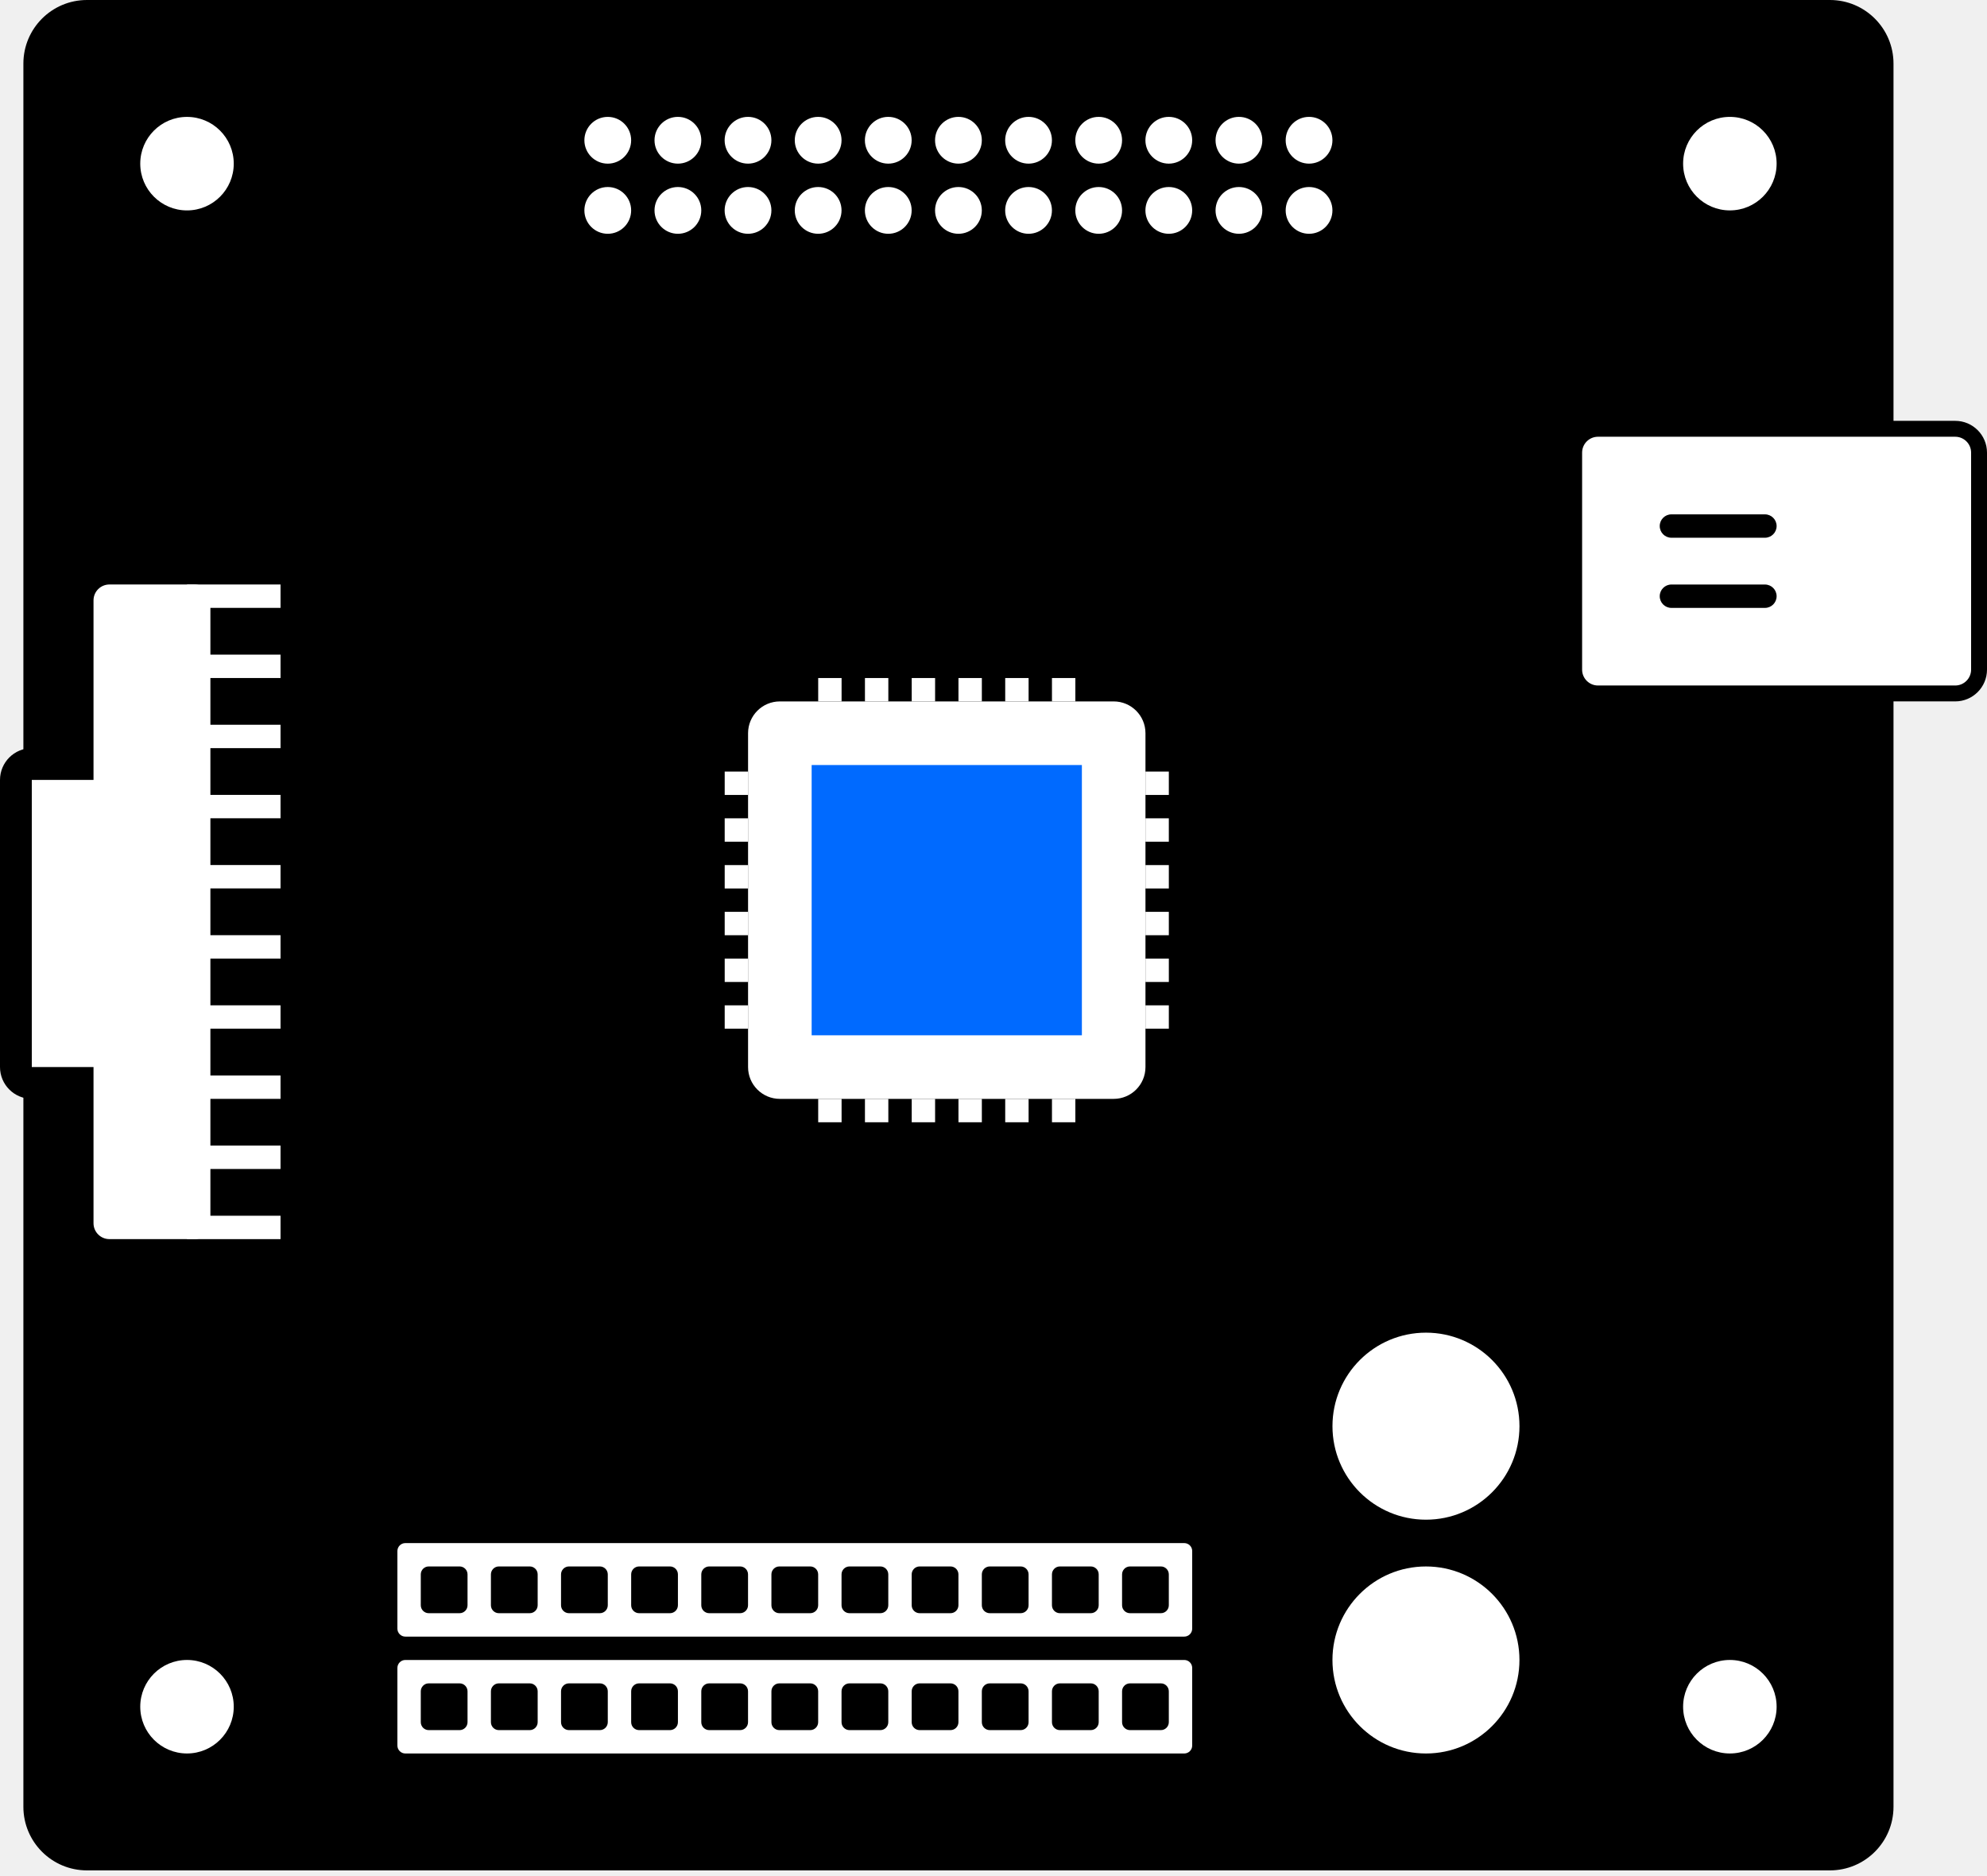
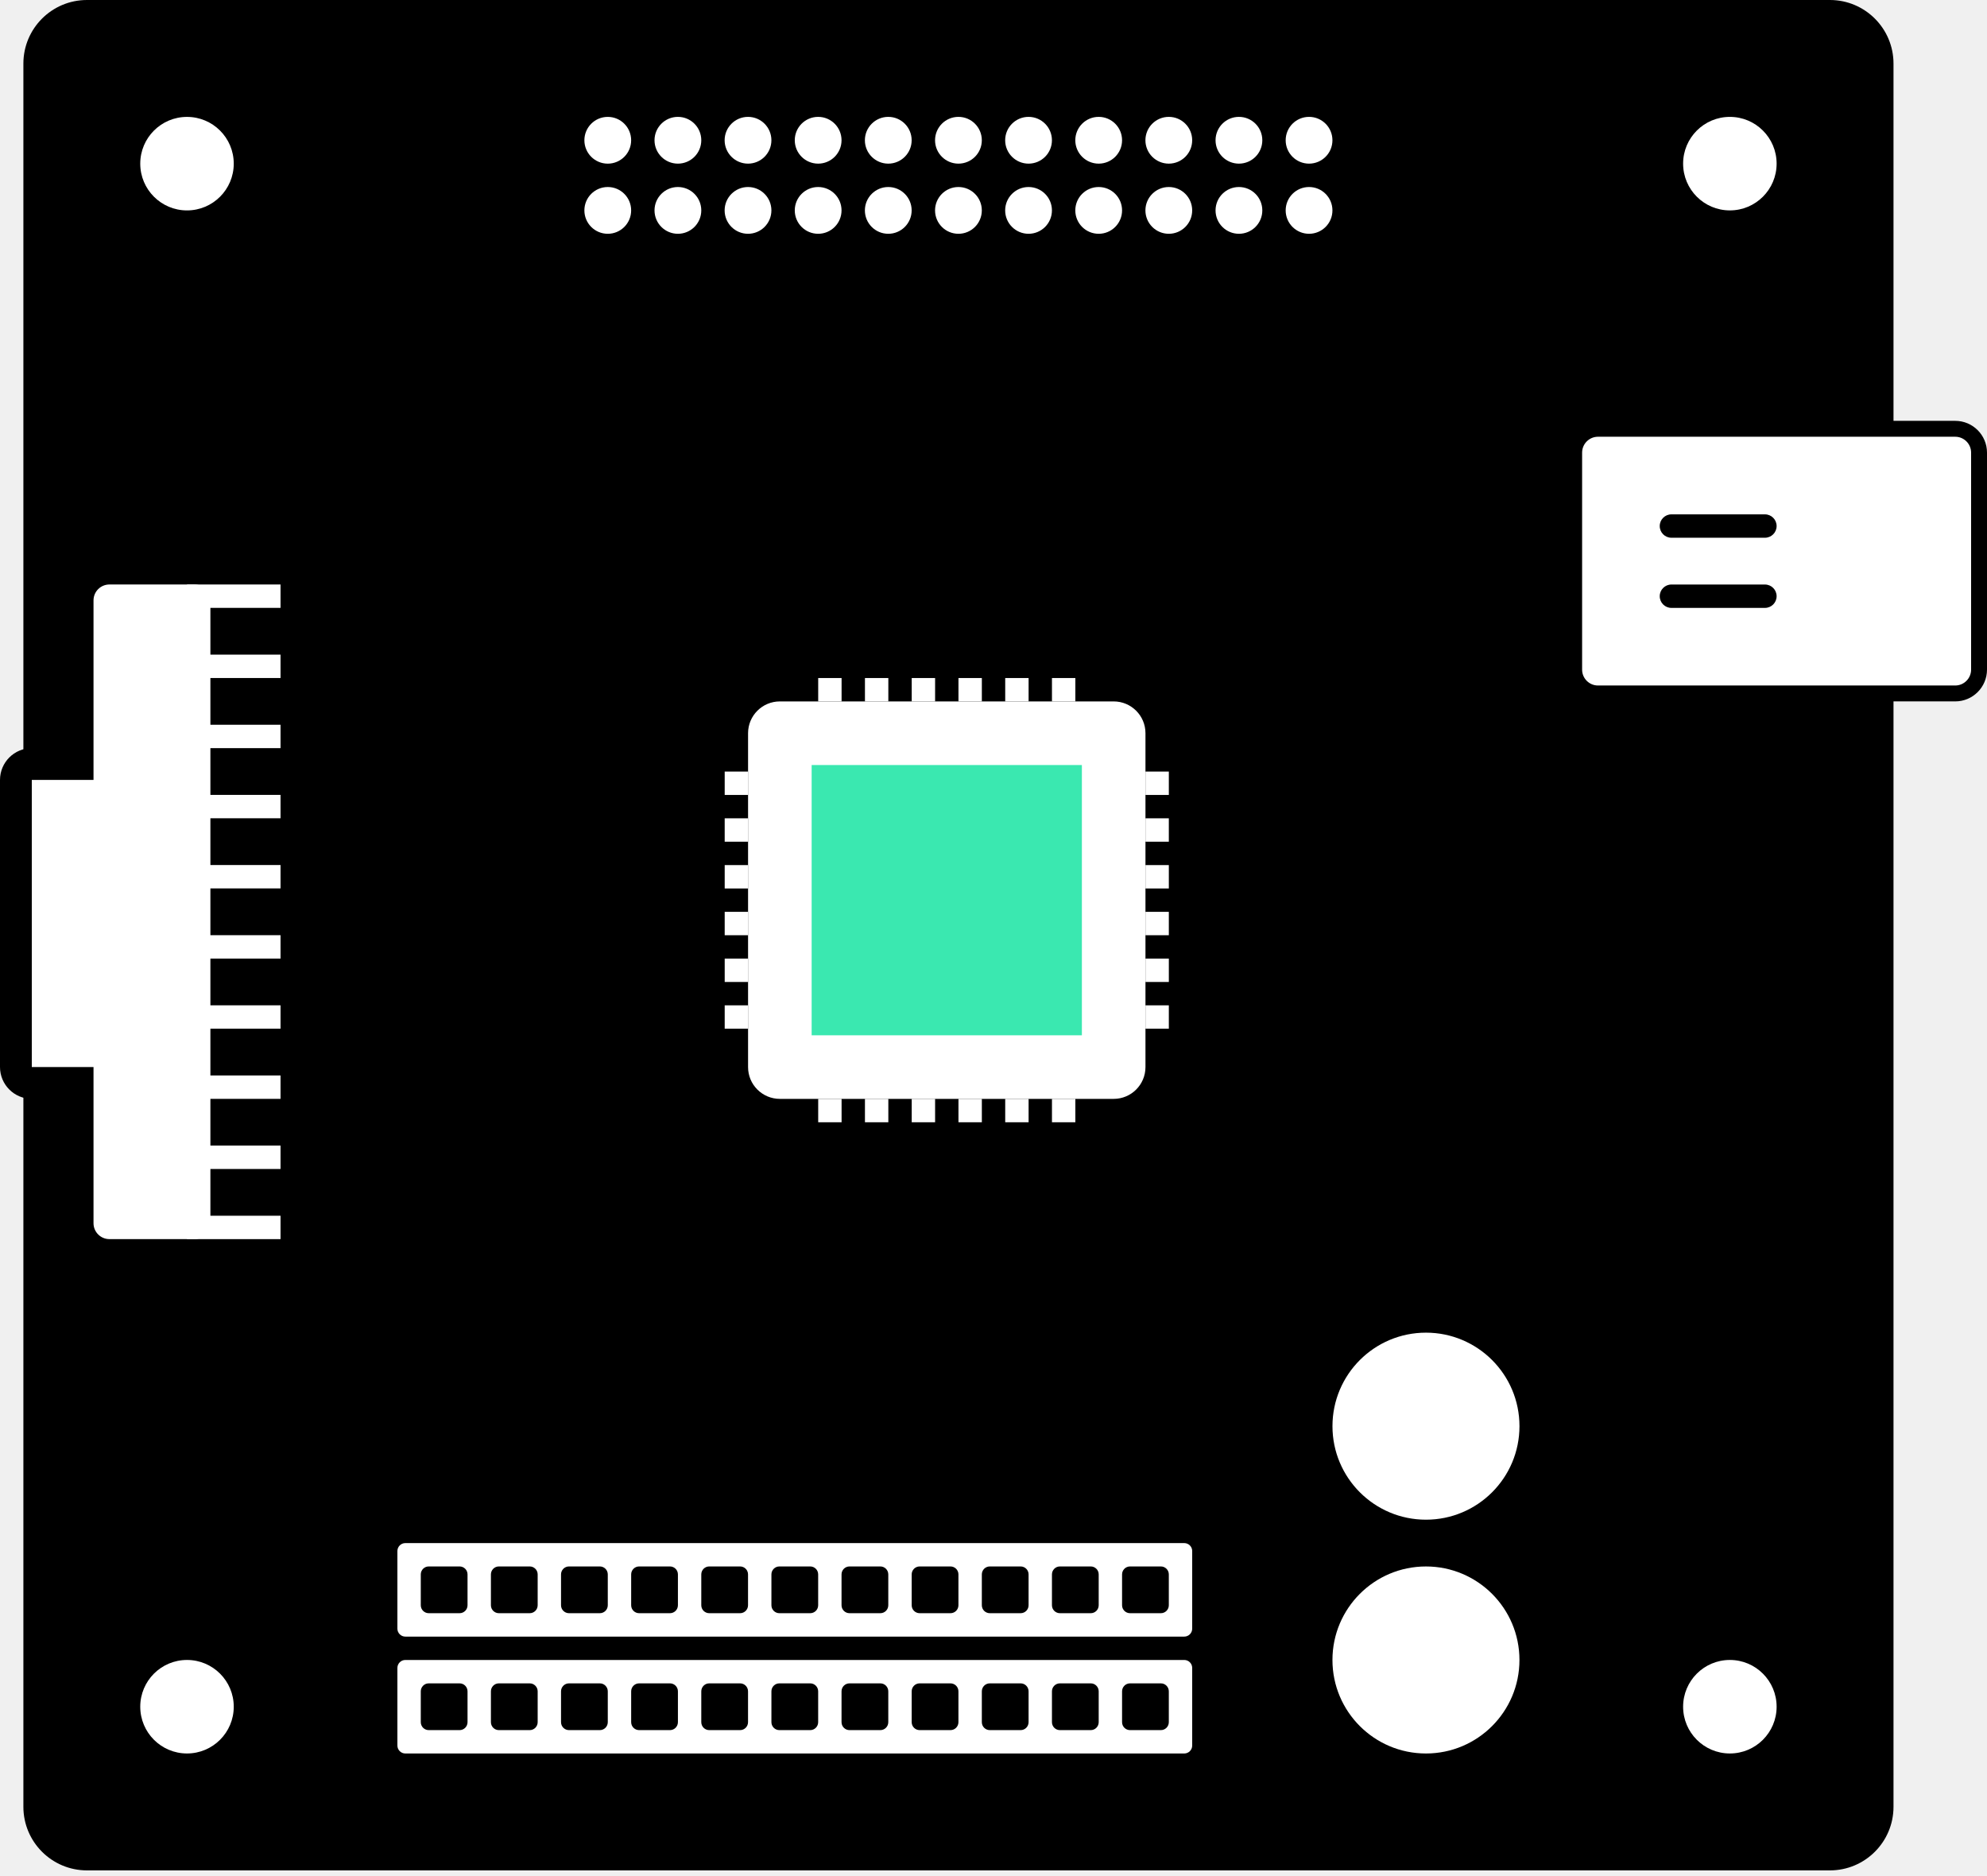
<svg xmlns="http://www.w3.org/2000/svg" width="125" height="118" viewBox="0 0 125 118" fill="none">
  <rect x="1.471" width="117.647" height="117.647" rx="4" fill="black" />
  <circle cx="11.764" cy="10.294" r="2.941" fill="white" />
  <circle cx="108.824" cy="107.352" r="2.941" fill="white" />
  <circle cx="11.764" cy="107.352" r="2.941" fill="white" />
  <circle cx="108.824" cy="10.293" r="2.941" fill="white" />
  <circle cx="42.646" cy="8.822" r="1.471" fill="white" />
  <circle cx="38.234" cy="8.823" r="1.471" fill="white" />
  <circle cx="82.351" cy="13.234" r="1.471" fill="white" />
  <circle cx="47.057" cy="8.822" r="1.471" fill="white" />
  <circle cx="47.057" cy="13.234" r="1.471" fill="white" />
  <circle cx="51.469" cy="8.822" r="1.471" fill="white" />
  <circle cx="42.646" cy="13.234" r="1.471" fill="white" />
  <circle cx="51.469" cy="13.234" r="1.471" fill="white" />
  <circle cx="55.88" cy="8.822" r="1.471" fill="white" />
  <circle cx="60.294" cy="8.822" r="1.471" fill="white" />
  <circle cx="64.705" cy="8.822" r="1.471" fill="white" />
  <circle cx="69.117" cy="8.822" r="1.471" fill="white" />
  <circle cx="73.528" cy="8.822" r="1.471" fill="white" />
  <circle cx="77.94" cy="8.822" r="1.471" fill="white" />
  <circle cx="38.234" cy="13.234" r="1.471" fill="white" />
  <circle cx="55.88" cy="13.234" r="1.471" fill="white" />
  <circle cx="60.294" cy="13.234" r="1.471" fill="white" />
  <circle cx="64.705" cy="13.234" r="1.471" fill="white" />
  <circle cx="69.117" cy="13.234" r="1.471" fill="white" />
  <circle cx="82.351" cy="8.822" r="1.471" fill="white" />
  <circle cx="73.528" cy="13.234" r="1.471" fill="white" />
  <circle cx="77.94" cy="13.234" r="1.471" fill="white" />
  <rect x="99.029" y="26.971" width="25.471" height="16.647" rx="1.5" fill="white" stroke="black" />
  <rect x="104.412" y="32.353" width="7.353" height="1.471" rx="0.735" fill="black" />
  <rect x="104.412" y="36.766" width="7.353" height="1.471" rx="0.735" fill="black" />
  <rect x="1" y="48.058" width="6.824" height="20.059" rx="1" fill="white" stroke="black" stroke-width="2" />
  <rect x="5.883" y="36.764" width="7.353" height="41.176" rx="1" fill="white" />
  <rect x="11.766" y="36.764" width="5.882" height="1.471" fill="white" />
  <rect x="11.766" y="49.998" width="5.882" height="1.471" fill="white" />
  <rect x="11.766" y="58.823" width="5.882" height="1.471" fill="white" />
  <rect x="11.766" y="72.058" width="5.882" height="1.471" fill="white" />
  <rect x="11.766" y="76.47" width="5.882" height="1.471" fill="white" />
  <rect x="11.766" y="67.647" width="5.882" height="1.471" fill="white" />
  <rect x="11.766" y="63.234" width="5.882" height="1.471" fill="white" />
  <rect x="11.766" y="54.41" width="5.882" height="1.471" fill="white" />
  <rect x="11.766" y="45.587" width="5.882" height="1.471" fill="white" />
  <rect x="11.766" y="41.176" width="5.882" height="1.471" fill="white" />
  <circle cx="89.705" cy="104.412" r="5.882" fill="white" />
  <circle cx="89.706" cy="89.706" r="5.882" fill="white" />
  <mask id="path-45-inside-1" fill="white">
    <rect x="47.06" y="44.119" width="25" height="25" rx="2" />
  </mask>
-   <rect x="47.06" y="44.119" width="25" height="25" rx="2" fill="#006AFF" stroke="white" stroke-width="8" mask="url(#path-45-inside-1)" />
+   <rect x="47.06" y="44.119" width="25" height="25" rx="2" fill="#3ae8b0" stroke="white" stroke-width="8" mask="url(#path-45-inside-1)" />
  <rect x="51.472" y="42.648" width="1.471" height="1.471" fill="white" />
  <rect x="66.178" y="42.648" width="1.471" height="1.471" fill="white" />
  <rect x="63.237" y="42.648" width="1.471" height="1.471" fill="white" />
  <rect x="60.296" y="42.648" width="1.471" height="1.471" fill="white" />
  <rect x="57.355" y="42.648" width="1.471" height="1.471" fill="white" />
  <rect x="54.413" y="42.648" width="1.471" height="1.471" fill="white" />
  <rect x="51.472" y="69.119" width="1.471" height="1.471" fill="white" />
  <rect x="66.178" y="69.119" width="1.471" height="1.471" fill="white" />
  <rect x="63.237" y="69.119" width="1.471" height="1.471" fill="white" />
  <rect x="60.296" y="69.119" width="1.471" height="1.471" fill="white" />
  <rect x="57.355" y="69.119" width="1.471" height="1.471" fill="white" />
  <rect x="54.413" y="69.119" width="1.471" height="1.471" fill="white" />
  <rect x="72.059" y="64.706" width="1.471" height="1.471" transform="rotate(-90 72.0591 64.7061)" fill="white" />
  <rect x="72.059" y="50.002" width="1.471" height="1.471" transform="rotate(-90 72.0591 50.002)" fill="white" />
  <rect x="72.059" y="52.942" width="1.471" height="1.471" transform="rotate(-90 72.0591 52.9424)" fill="white" />
  <rect x="72.059" y="55.885" width="1.471" height="1.471" transform="rotate(-90 72.0591 55.8848)" fill="white" />
  <rect x="72.059" y="58.825" width="1.471" height="1.471" transform="rotate(-90 72.0591 58.8252)" fill="white" />
  <rect x="72.059" y="61.766" width="1.471" height="1.471" transform="rotate(-90 72.0591 61.7656)" fill="white" />
  <rect x="45.59" y="64.706" width="1.471" height="1.471" transform="rotate(-90 45.5901 64.7061)" fill="white" />
  <rect x="45.59" y="50.002" width="1.471" height="1.471" transform="rotate(-90 45.5901 50.002)" fill="white" />
  <rect x="45.59" y="52.942" width="1.471" height="1.471" transform="rotate(-90 45.5901 52.9424)" fill="white" />
  <rect x="45.59" y="55.885" width="1.471" height="1.471" transform="rotate(-90 45.5901 55.8848)" fill="white" />
  <rect x="45.59" y="58.825" width="1.471" height="1.471" transform="rotate(-90 45.5901 58.8252)" fill="white" />
  <rect x="45.59" y="61.766" width="1.471" height="1.471" transform="rotate(-90 45.5901 61.7656)" fill="white" />
  <rect x="25" y="97.06" width="50" height="5.882" rx="0.5" fill="white" />
  <rect x="26.471" y="98.529" width="2.941" height="2.941" rx="0.5" fill="black" />
  <rect x="52.94" y="98.529" width="2.941" height="2.941" rx="0.5" fill="black" />
  <rect x="57.353" y="98.529" width="2.941" height="2.941" rx="0.5" fill="black" />
  <rect x="61.766" y="98.529" width="2.941" height="2.941" rx="0.5" fill="black" />
  <rect x="70.588" y="98.529" width="2.941" height="2.941" rx="0.5" fill="black" />
  <rect x="66.177" y="98.529" width="2.941" height="2.941" rx="0.5" fill="black" />
  <rect x="48.529" y="98.529" width="2.941" height="2.941" rx="0.5" fill="black" />
  <rect x="44.117" y="98.529" width="2.941" height="2.941" rx="0.5" fill="black" />
  <rect x="39.706" y="98.529" width="2.941" height="2.941" rx="0.5" fill="black" />
  <rect x="35.294" y="98.529" width="2.941" height="2.941" rx="0.5" fill="black" />
  <rect x="30.883" y="98.529" width="2.941" height="2.941" rx="0.5" fill="black" />
  <rect x="25" y="104.412" width="50" height="5.882" rx="0.5" fill="white" />
  <rect x="26.471" y="105.883" width="2.941" height="2.941" rx="0.5" fill="black" />
  <rect x="52.94" y="105.883" width="2.941" height="2.941" rx="0.5" fill="black" />
  <rect x="57.353" y="105.883" width="2.941" height="2.941" rx="0.5" fill="black" />
  <rect x="61.766" y="105.883" width="2.941" height="2.941" rx="0.5" fill="black" />
  <rect x="70.588" y="105.883" width="2.941" height="2.941" rx="0.5" fill="black" />
  <rect x="66.177" y="105.883" width="2.941" height="2.941" rx="0.5" fill="black" />
  <rect x="48.529" y="105.883" width="2.941" height="2.941" rx="0.5" fill="black" />
  <rect x="44.117" y="105.883" width="2.941" height="2.941" rx="0.5" fill="black" />
  <rect x="39.706" y="105.883" width="2.941" height="2.941" rx="0.5" fill="black" />
  <rect x="35.294" y="105.883" width="2.941" height="2.941" rx="0.5" fill="black" />
  <rect x="30.883" y="105.883" width="2.941" height="2.941" rx="0.5" fill="black" />
</svg>
